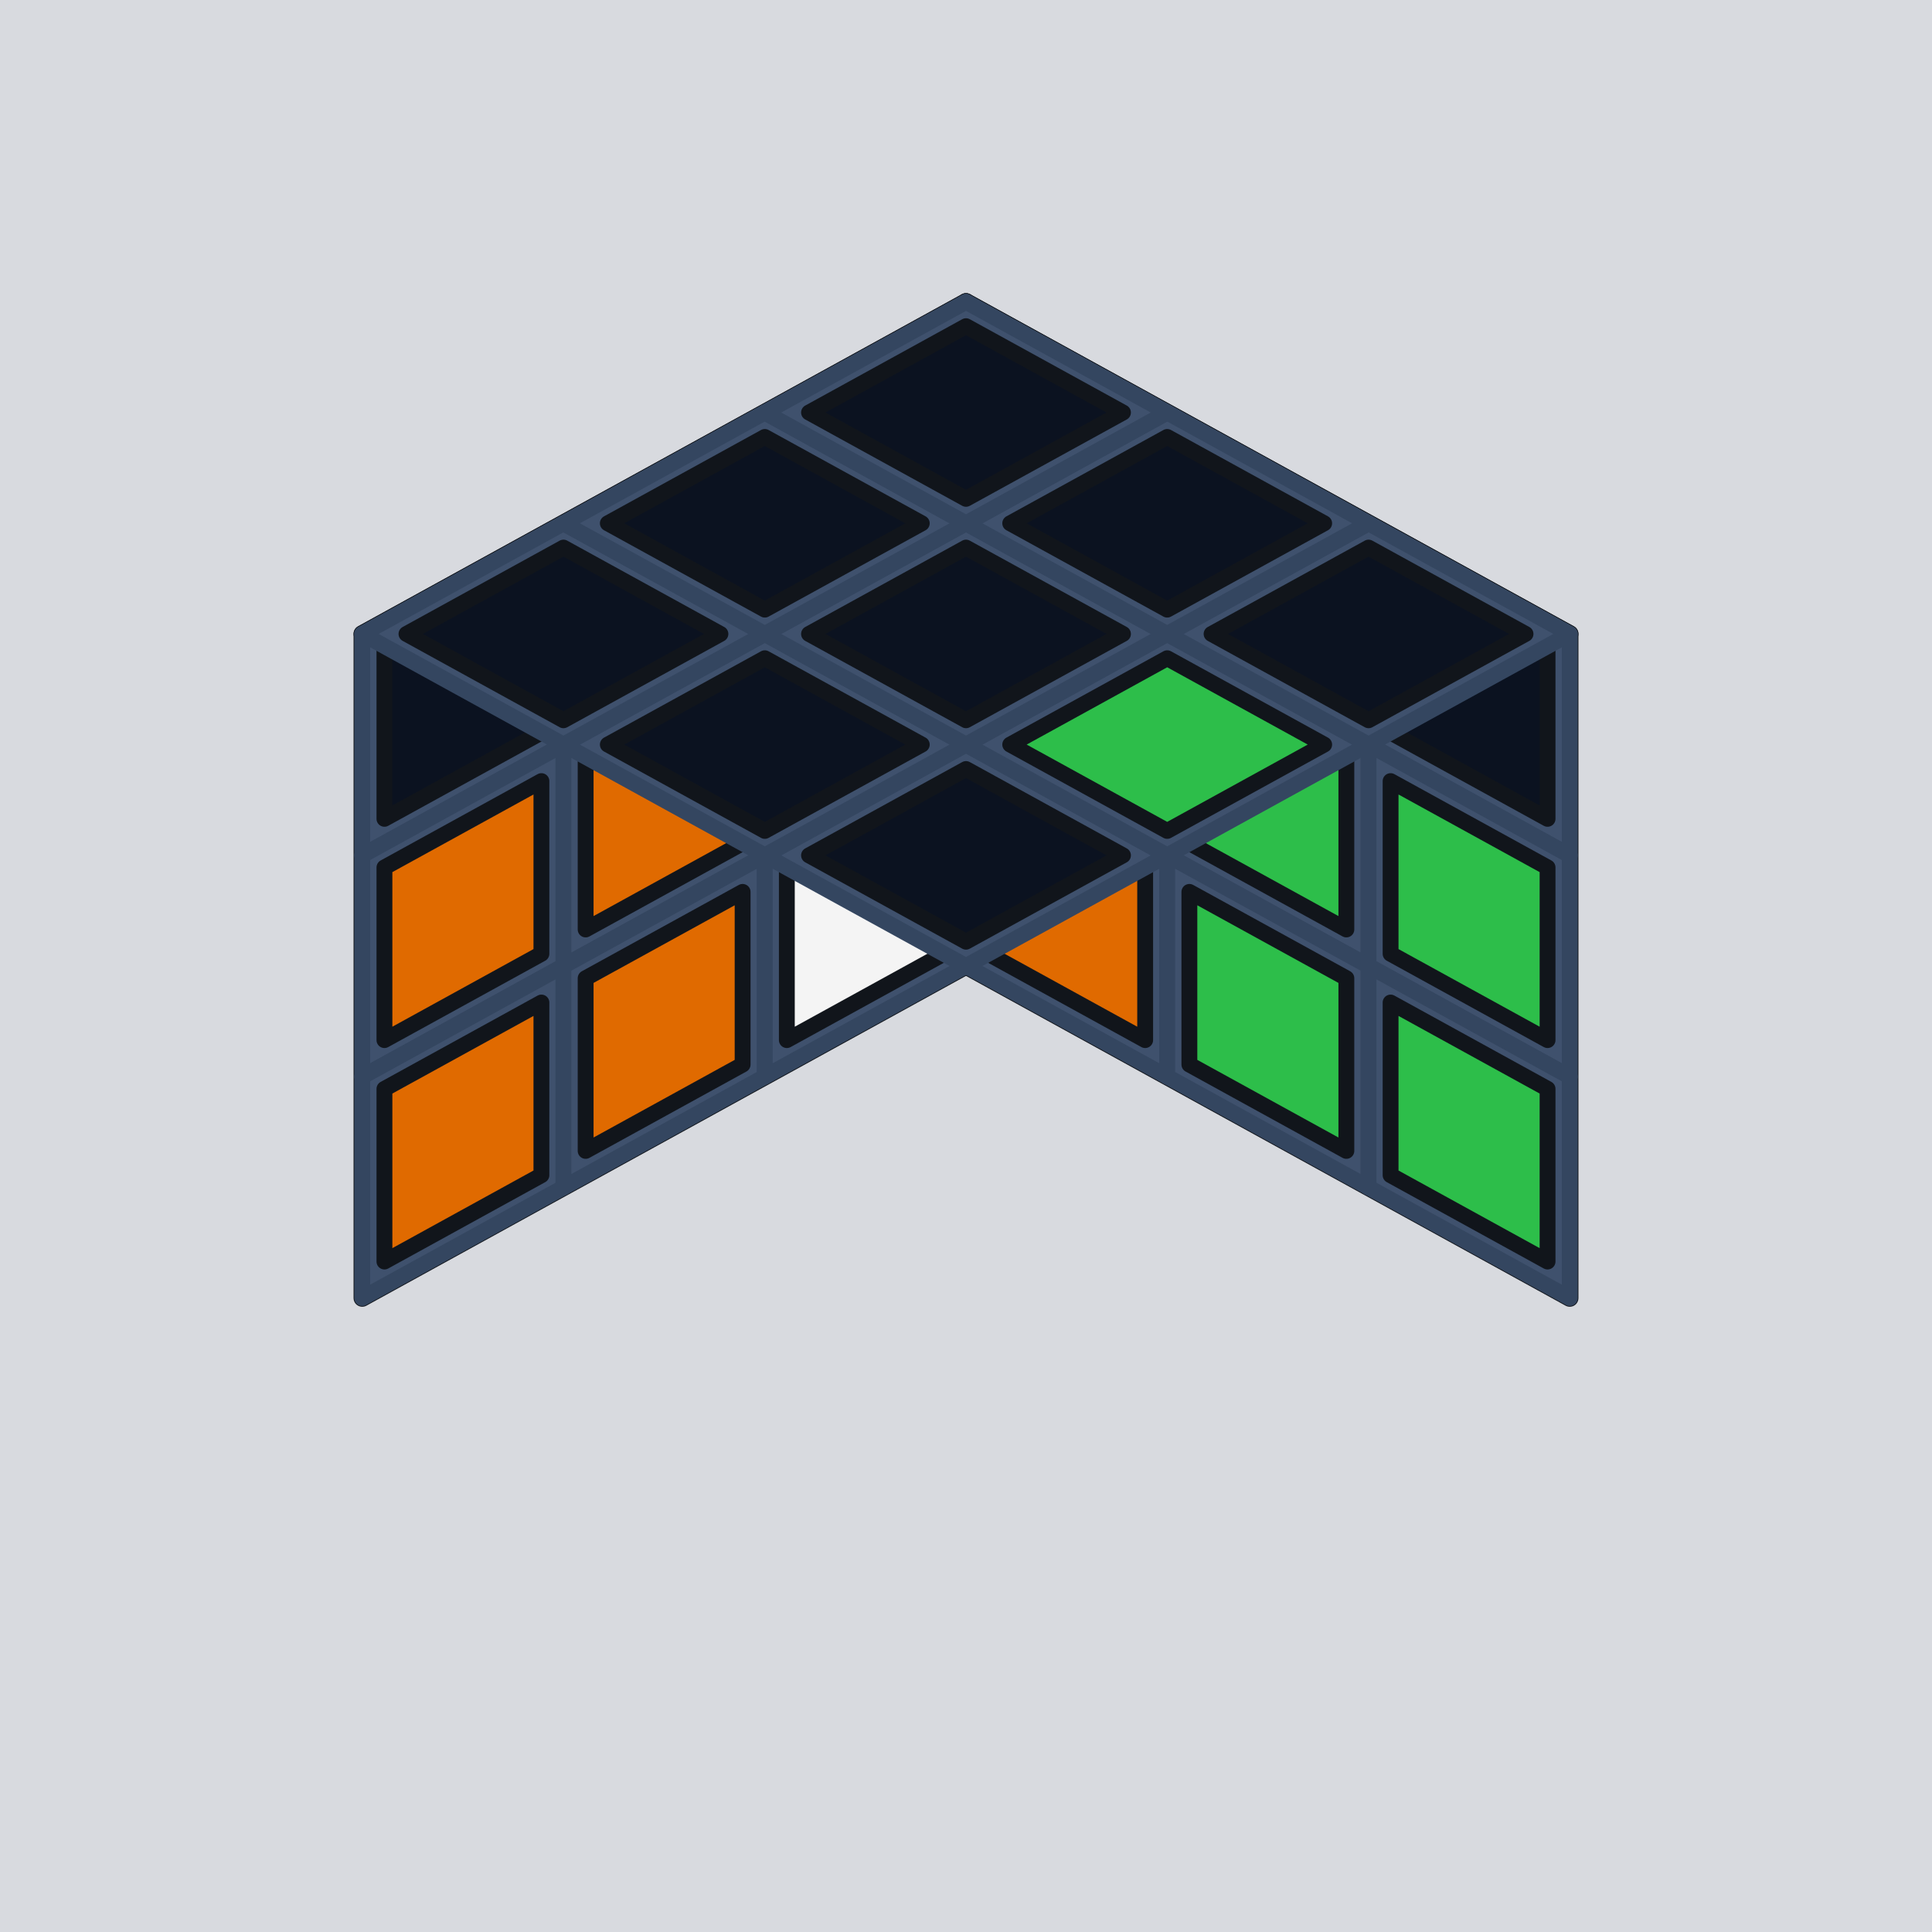
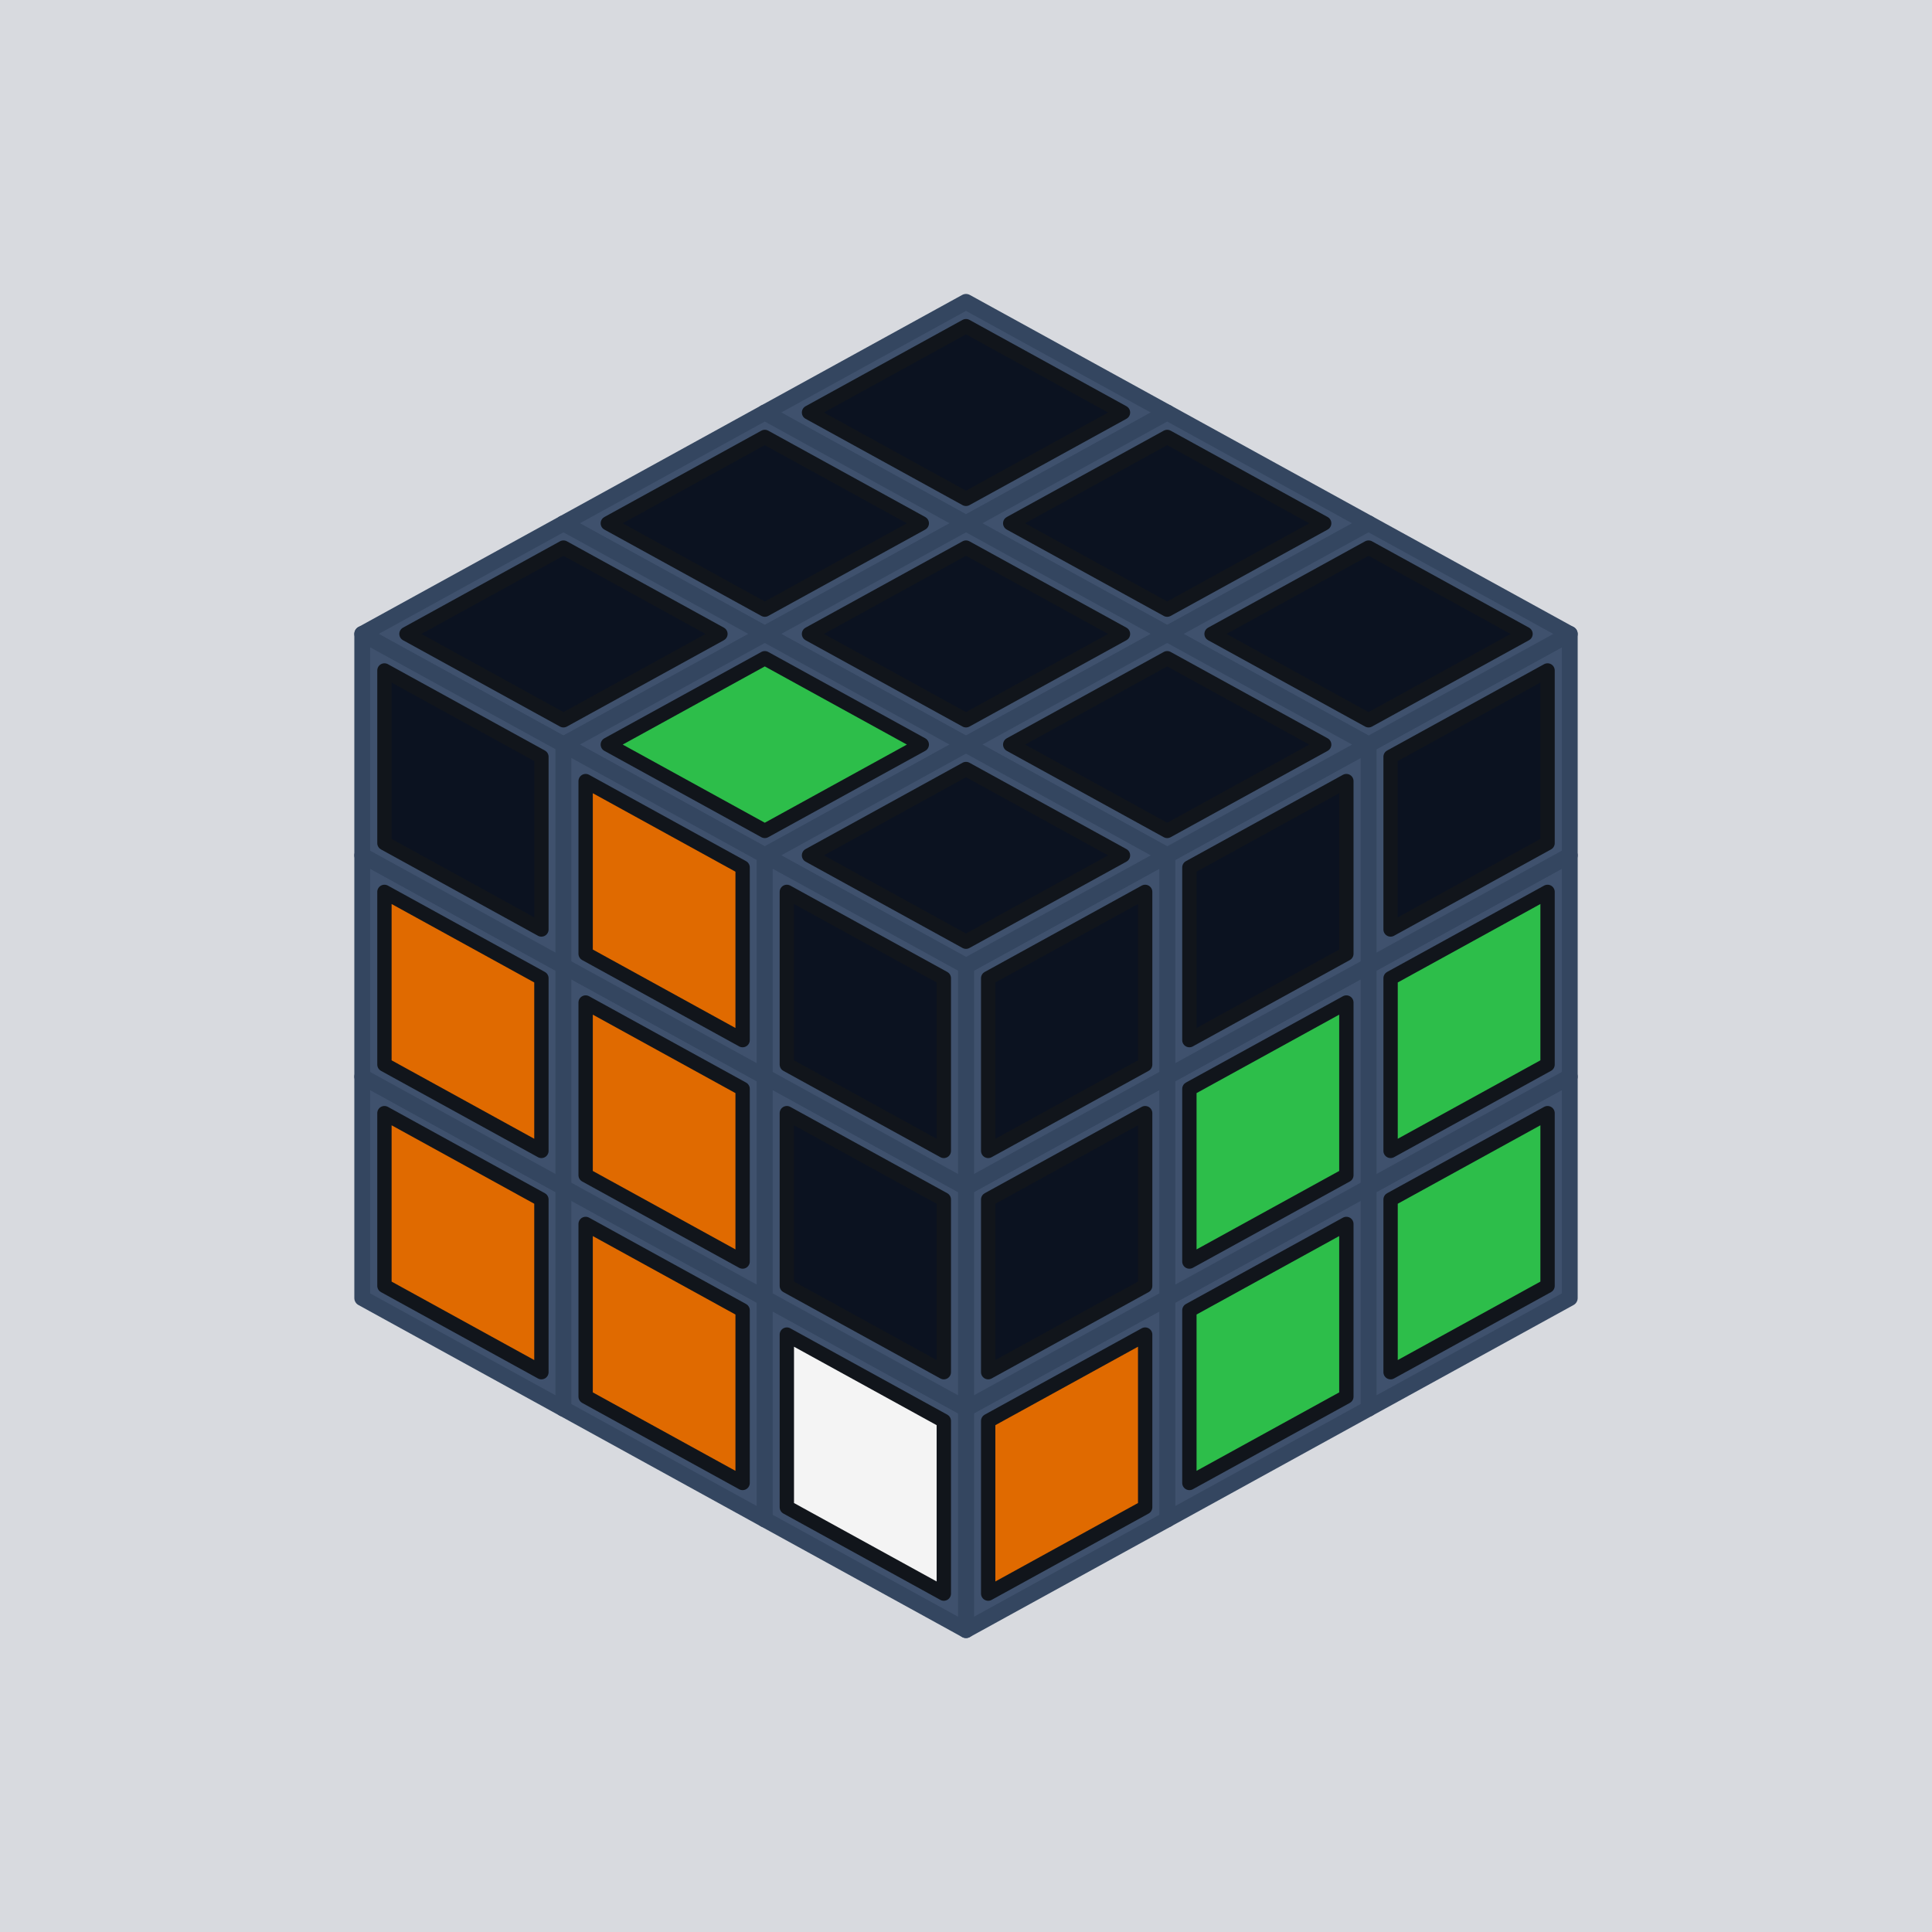
<svg xmlns="http://www.w3.org/2000/svg" viewBox="0 0 128 128">
  <rect x="0" y="0" width="128" height="128" fill="#D8DADF" />
-   <polygon points="64.00,64.00 104.00,42.00 64.00,20.00 24.00,42.00" fill="#0B1220" stroke="#11151B" stroke-width="1.15" stroke-linejoin="round" />
-   <polygon points="24.00,42.00 64.00,20.00 64.00,64.00 24.00,86.00" fill="#0B1220" stroke="#11151B" stroke-width="1.15" stroke-linejoin="round" />
-   <polygon points="64.00,20.00 104.00,42.00 104.00,86.00 64.00,64.00" fill="#0B1220" stroke="#11151B" stroke-width="1.15" stroke-linejoin="round" />
-   <polygon points="24.00,42.00 37.33,34.67 37.33,49.33 24.00,56.67" fill="#3F516D" stroke="#344660" stroke-width="1.05" stroke-linejoin="round" />
-   <polygon points="25.47,42.81 35.87,37.09 35.87,48.53 25.47,54.25" fill="#0B1220" stroke="#11151B" stroke-width="1.05" stroke-linejoin="round" />
-   <polygon points="37.33,34.67 50.67,27.33 50.67,42.00 37.33,49.33" fill="#3F516D" stroke="#344660" stroke-width="1.05" stroke-linejoin="round" />
-   <polygon points="38.80,35.47 49.20,29.75 49.20,41.19 38.80,46.91" fill="#E06A00" stroke="#11151B" stroke-width="1.05" stroke-linejoin="round" />
-   <polygon points="50.67,27.33 64.00,20.00 64.00,34.67 50.67,42.00" fill="#3F516D" stroke="#344660" stroke-width="1.05" stroke-linejoin="round" />
-   <polygon points="52.13,28.14 62.53,22.42 62.53,33.86 52.13,39.58" fill="#0B1220" stroke="#11151B" stroke-width="1.05" stroke-linejoin="round" />
-   <polygon points="24.00,56.67 37.33,49.33 37.33,64.00 24.00,71.33" fill="#3F516D" stroke="#344660" stroke-width="1.05" stroke-linejoin="round" />
-   <polygon points="25.47,57.47 35.87,51.75 35.87,63.19 25.47,68.91" fill="#E06A00" stroke="#11151B" stroke-width="1.05" stroke-linejoin="round" />
-   <polygon points="37.33,49.33 50.67,42.00 50.67,56.67 37.33,64.00" fill="#3F516D" stroke="#344660" stroke-width="1.05" stroke-linejoin="round" />
-   <polygon points="38.80,50.14 49.20,44.42 49.20,55.86 38.80,61.58" fill="#E06A00" stroke="#11151B" stroke-width="1.05" stroke-linejoin="round" />
-   <polygon points="50.67,42.00 64.00,34.67 64.00,49.33 50.67,56.67" fill="#3F516D" stroke="#344660" stroke-width="1.05" stroke-linejoin="round" />
-   <polygon points="52.13,42.81 62.53,37.09 62.53,48.53 52.13,54.25" fill="#0B1220" stroke="#11151B" stroke-width="1.05" stroke-linejoin="round" />
-   <polygon points="24.00,71.33 37.33,64.00 37.33,78.67 24.00,86.00" fill="#3F516D" stroke="#344660" stroke-width="1.05" stroke-linejoin="round" />
-   <polygon points="25.47,72.14 35.87,66.42 35.87,77.86 25.47,83.58" fill="#E06A00" stroke="#11151B" stroke-width="1.05" stroke-linejoin="round" />
-   <polygon points="37.33,64.00 50.67,56.67 50.67,71.33 37.33,78.67" fill="#3F516D" stroke="#344660" stroke-width="1.05" stroke-linejoin="round" />
-   <polygon points="38.80,64.81 49.20,59.09 49.20,70.53 38.80,76.25" fill="#E06A00" stroke="#11151B" stroke-width="1.05" stroke-linejoin="round" />
-   <polygon points="50.67,56.67 64.00,49.33 64.00,64.00 50.67,71.33" fill="#3F516D" stroke="#344660" stroke-width="1.05" stroke-linejoin="round" />
-   <polygon points="52.13,57.47 62.53,51.75 62.53,63.19 52.13,68.91" fill="#F4F4F4" stroke="#11151B" stroke-width="1.05" stroke-linejoin="round" />
-   <polygon points="64.00,20.00 77.33,27.33 77.33,42.00 64.00,34.67" fill="#3F516D" stroke="#344660" stroke-width="1.05" stroke-linejoin="round" />
-   <polygon points="65.47,22.42 75.87,28.14 75.87,39.58 65.47,33.86" fill="#0B1220" stroke="#11151B" stroke-width="1.05" stroke-linejoin="round" />
-   <polygon points="77.33,27.33 90.67,34.67 90.67,49.33 77.33,42.00" fill="#3F516D" stroke="#344660" stroke-width="1.05" stroke-linejoin="round" />
-   <polygon points="78.80,29.75 89.20,35.47 89.20,46.91 78.80,41.19" fill="#0B1220" stroke="#11151B" stroke-width="1.05" stroke-linejoin="round" />
-   <polygon points="90.67,34.67 104.00,42.00 104.00,56.67 90.67,49.33" fill="#3F516D" stroke="#344660" stroke-width="1.05" stroke-linejoin="round" />
-   <polygon points="92.13,37.09 102.53,42.81 102.53,54.25 92.13,48.53" fill="#0B1220" stroke="#11151B" stroke-width="1.05" stroke-linejoin="round" />
-   <polygon points="64.00,34.67 77.33,42.00 77.33,56.67 64.00,49.33" fill="#3F516D" stroke="#344660" stroke-width="1.05" stroke-linejoin="round" />
-   <polygon points="65.47,37.09 75.87,42.81 75.87,54.25 65.47,48.53" fill="#0B1220" stroke="#11151B" stroke-width="1.05" stroke-linejoin="round" />
-   <polygon points="77.33,42.00 90.67,49.33 90.67,64.00 77.33,56.67" fill="#3F516D" stroke="#344660" stroke-width="1.05" stroke-linejoin="round" />
-   <polygon points="78.80,44.42 89.20,50.14 89.20,61.58 78.80,55.86" fill="#2DBE4A" stroke="#11151B" stroke-width="1.05" stroke-linejoin="round" />
-   <polygon points="90.67,49.33 104.00,56.67 104.00,71.33 90.67,64.00" fill="#3F516D" stroke="#344660" stroke-width="1.05" stroke-linejoin="round" />
-   <polygon points="92.13,51.75 102.53,57.47 102.53,68.91 92.13,63.19" fill="#2DBE4A" stroke="#11151B" stroke-width="1.05" stroke-linejoin="round" />
-   <polygon points="64.00,49.33 77.33,56.67 77.33,71.33 64.00,64.00" fill="#3F516D" stroke="#344660" stroke-width="1.05" stroke-linejoin="round" />
-   <polygon points="65.47,51.75 75.87,57.47 75.87,68.91 65.47,63.19" fill="#E06A00" stroke="#11151B" stroke-width="1.05" stroke-linejoin="round" />
-   <polygon points="77.33,56.67 90.67,64.00 90.67,78.67 77.33,71.33" fill="#3F516D" stroke="#344660" stroke-width="1.05" stroke-linejoin="round" />
-   <polygon points="78.80,59.09 89.20,64.81 89.20,76.25 78.80,70.53" fill="#2DBE4A" stroke="#11151B" stroke-width="1.05" stroke-linejoin="round" />
-   <polygon points="90.67,64.00 104.00,71.33 104.00,86.00 90.67,78.67" fill="#3F516D" stroke="#344660" stroke-width="1.05" stroke-linejoin="round" />
-   <polygon points="92.13,66.42 102.53,72.14 102.53,83.58 92.13,77.86" fill="#2DBE4A" stroke="#11151B" stroke-width="1.05" stroke-linejoin="round" />
-   <polygon points="64.00,64.00 77.33,56.67 64.00,49.33 50.67,56.67" fill="#3F516D" stroke="#344660" stroke-width="1.05" stroke-linejoin="round" />
-   <polygon points="64.00,62.39 74.40,56.67 64.00,50.95 53.60,56.67" fill="#0B1220" stroke="#11151B" stroke-width="1.05" stroke-linejoin="round" />
-   <polygon points="77.33,56.67 90.67,49.33 77.33,42.00 64.00,49.33" fill="#3F516D" stroke="#344660" stroke-width="1.05" stroke-linejoin="round" />
-   <polygon points="77.33,55.05 87.73,49.33 77.33,43.61 66.93,49.33" fill="#2DBE4A" stroke="#11151B" stroke-width="1.05" stroke-linejoin="round" />
-   <polygon points="90.67,49.33 104.00,42.00 90.67,34.67 77.33,42.00" fill="#3F516D" stroke="#344660" stroke-width="1.05" stroke-linejoin="round" />
-   <polygon points="90.67,47.72 101.07,42.00 90.67,36.28 80.27,42.00" fill="#0B1220" stroke="#11151B" stroke-width="1.05" stroke-linejoin="round" />
-   <polygon points="50.67,56.67 64.00,49.33 50.67,42.00 37.33,49.33" fill="#3F516D" stroke="#344660" stroke-width="1.05" stroke-linejoin="round" />
-   <polygon points="50.67,55.05 61.07,49.33 50.67,43.61 40.27,49.33" fill="#0B1220" stroke="#11151B" stroke-width="1.05" stroke-linejoin="round" />
-   <polygon points="64.00,49.33 77.33,42.00 64.00,34.67 50.67,42.00" fill="#3F516D" stroke="#344660" stroke-width="1.05" stroke-linejoin="round" />
-   <polygon points="64.00,47.72 74.40,42.00 64.00,36.28 53.60,42.00" fill="#0B1220" stroke="#11151B" stroke-width="1.05" stroke-linejoin="round" />
-   <polygon points="77.33,42.00 90.67,34.67 77.33,27.33 64.00,34.67" fill="#3F516D" stroke="#344660" stroke-width="1.05" stroke-linejoin="round" />
-   <polygon points="77.33,40.39 87.73,34.67 77.33,28.95 66.93,34.67" fill="#0B1220" stroke="#11151B" stroke-width="1.05" stroke-linejoin="round" />
-   <polygon points="37.33,49.33 50.67,42.00 37.33,34.67 24.00,42.00" fill="#3F516D" stroke="#344660" stroke-width="1.05" stroke-linejoin="round" />
-   <polygon points="37.33,47.72 47.73,42.00 37.33,36.28 26.93,42.00" fill="#0B1220" stroke="#11151B" stroke-width="1.05" stroke-linejoin="round" />
-   <polygon points="50.67,42.00 64.00,34.67 50.67,27.33 37.33,34.67" fill="#3F516D" stroke="#344660" stroke-width="1.05" stroke-linejoin="round" />
-   <polygon points="50.67,40.39 61.07,34.67 50.67,28.95 40.27,34.67" fill="#0B1220" stroke="#11151B" stroke-width="1.05" stroke-linejoin="round" />
-   <polygon points="64.00,34.67 77.33,27.33 64.00,20.00 50.67,27.33" fill="#3F516D" stroke="#344660" stroke-width="1.05" stroke-linejoin="round" />
-   <polygon points="64.00,33.05 74.40,27.33 64.00,21.61 53.60,27.33" fill="#0B1220" stroke="#11151B" stroke-width="1.05" stroke-linejoin="round" />
+   <polygon points="90.67,78.67 104.00,71.33 104.00,86.00 90.67,93.33" fill="#3F516D" stroke="#344660" stroke-width="1.05" stroke-linejoin="round" data-layer="cubie" data-face="R" data-pos="1,-1,-1" />
+   <polygon points="92.13,79.47 102.53,73.75 102.53,85.19 92.13,90.91" fill="#2DBE4A" stroke="#11151B" stroke-width="0.95" stroke-linejoin="round" data-layer="sticker" data-face="R" data-pos="1,-1,-1" />
+   <polygon points="64.00,20.00 77.33,27.33 64.00,34.67 50.67,27.33" fill="#3F516D" stroke="#344660" stroke-width="1.05" stroke-linejoin="round" data-layer="cubie" data-face="U" data-pos="1,1,1" />
+   <polygon points="64.00,21.61 74.40,27.33 64.00,33.05 53.60,27.33" fill="#0B1220" stroke="#11151B" stroke-width="0.95" stroke-linejoin="round" data-layer="sticker" data-face="U" data-pos="1,1,1" />
+   <polygon points="24.00,71.33 37.33,78.67 37.33,93.33 24.00,86.00" fill="#3F516D" stroke="#344660" stroke-width="1.05" stroke-linejoin="round" data-layer="cubie" data-face="F" data-pos="-1,1,-1" />
+   <polygon points="25.47,73.75 35.87,79.47 35.87,90.91 25.47,85.19" fill="#E06A00" stroke="#11151B" stroke-width="0.95" stroke-linejoin="round" data-layer="sticker" data-face="F" data-pos="-1,1,-1" />
+   <polygon points="90.67,64.00 104.00,56.67 104.00,71.33 90.67,78.67" fill="#3F516D" stroke="#344660" stroke-width="1.05" stroke-linejoin="round" data-layer="cubie" data-face="R" data-pos="1,-1,0" />
+   <polygon points="92.13,64.81 102.53,59.09 102.53,70.53 92.13,76.25" fill="#2DBE4A" stroke="#11151B" stroke-width="0.95" stroke-linejoin="round" data-layer="sticker" data-face="R" data-pos="1,-1,0" />
+   <polygon points="77.33,86.00 90.67,78.67 90.67,93.33 77.33,100.67" fill="#3F516D" stroke="#344660" stroke-width="1.05" stroke-linejoin="round" data-layer="cubie" data-face="R" data-pos="0,-1,-1" />
+   <polygon points="78.80,86.81 89.20,81.09 89.20,92.53 78.80,98.25" fill="#2DBE4A" stroke="#11151B" stroke-width="0.95" stroke-linejoin="round" data-layer="sticker" data-face="R" data-pos="0,-1,-1" />
+   <polygon points="77.33,27.33 90.67,34.67 77.33,42.00 64.00,34.67" fill="#3F516D" stroke="#344660" stroke-width="1.05" stroke-linejoin="round" data-layer="cubie" data-face="U" data-pos="1,0,1" />
+   <polygon points="77.33,28.95 87.73,34.67 77.33,40.39 66.93,34.67" fill="#0B1220" stroke="#11151B" stroke-width="0.95" stroke-linejoin="round" data-layer="sticker" data-face="U" data-pos="1,0,1" />
+   <polygon points="50.67,27.33 64.00,34.67 50.67,42.00 37.33,34.67" fill="#3F516D" stroke="#344660" stroke-width="1.05" stroke-linejoin="round" data-layer="cubie" data-face="U" data-pos="0,1,1" />
+   <polygon points="50.67,28.95 61.07,34.67 50.67,40.39 40.27,34.67" fill="#0B1220" stroke="#11151B" stroke-width="0.95" stroke-linejoin="round" data-layer="sticker" data-face="U" data-pos="0,1,1" />
+   <polygon points="37.33,78.67 50.67,86.00 50.67,100.67 37.33,93.33" fill="#3F516D" stroke="#344660" stroke-width="1.05" stroke-linejoin="round" data-layer="cubie" data-face="F" data-pos="-1,0,-1" />
+   <polygon points="38.80,81.09 49.20,86.81 49.20,98.25 38.80,92.53" fill="#E06A00" stroke="#11151B" stroke-width="0.95" stroke-linejoin="round" data-layer="sticker" data-face="F" data-pos="-1,0,-1" />
+   <polygon points="24.00,56.67 37.33,64.00 37.33,78.67 24.00,71.33" fill="#3F516D" stroke="#344660" stroke-width="1.05" stroke-linejoin="round" data-layer="cubie" data-face="F" data-pos="-1,1,0" />
+   <polygon points="25.47,59.09 35.87,64.81 35.87,76.25 25.47,70.53" fill="#E06A00" stroke="#11151B" stroke-width="0.95" stroke-linejoin="round" data-layer="sticker" data-face="F" data-pos="-1,1,0" />
+   <polygon points="90.67,49.33 104.00,42.00 104.00,56.67 90.67,64.00" fill="#3F516D" stroke="#344660" stroke-width="1.05" stroke-linejoin="round" data-layer="cubie" data-face="R" data-pos="1,-1,1" />
+   <polygon points="92.13,50.14 102.53,44.42 102.53,55.86 92.13,61.58" fill="#0B1220" stroke="#11151B" stroke-width="0.95" stroke-linejoin="round" data-layer="sticker" data-face="R" data-pos="1,-1,1" />
+   <polygon points="90.67,34.67 104.00,42.00 90.67,49.33 77.33,42.00" fill="#3F516D" stroke="#344660" stroke-width="1.05" stroke-linejoin="round" data-layer="cubie" data-face="U" data-pos="1,-1,1" />
+   <polygon points="90.67,36.28 101.07,42.00 90.67,47.72 80.27,42.00" fill="#0B1220" stroke="#11151B" stroke-width="0.95" stroke-linejoin="round" data-layer="sticker" data-face="U" data-pos="1,-1,1" />
+   <polygon points="77.33,71.33 90.67,64.00 90.67,78.67 77.33,86.00" fill="#3F516D" stroke="#344660" stroke-width="1.05" stroke-linejoin="round" data-layer="cubie" data-face="R" data-pos="0,-1,0" />
+   <polygon points="78.80,72.14 89.20,66.42 89.20,77.86 78.80,83.58" fill="#2DBE4A" stroke="#11151B" stroke-width="0.95" stroke-linejoin="round" data-layer="sticker" data-face="R" data-pos="0,-1,0" />
+   <polygon points="64.00,93.33 77.33,86.00 77.33,100.67 64.00,108.00" fill="#3F516D" stroke="#344660" stroke-width="1.05" stroke-linejoin="round" data-layer="cubie" data-face="R" data-pos="-1,-1,-1" />
+   <polygon points="65.47,94.14 75.87,88.42 75.87,99.86 65.47,105.58" fill="#E06A00" stroke="#11151B" stroke-width="0.95" stroke-linejoin="round" data-layer="sticker" data-face="R" data-pos="-1,-1,-1" />
+   <polygon points="64.00,34.67 77.33,42.00 64.00,49.33 50.67,42.00" fill="#3F516D" stroke="#344660" stroke-width="1.05" stroke-linejoin="round" data-layer="cubie" data-face="U" data-pos="0,0,1" />
+   <polygon points="64.00,36.28 74.40,42.00 64.00,47.72 53.60,42.00" fill="#0B1220" stroke="#11151B" stroke-width="0.95" stroke-linejoin="round" data-layer="sticker" data-face="U" data-pos="0,0,1" />
+   <polygon points="50.67,86.00 64.00,93.33 64.00,108.00 50.67,100.67" fill="#3F516D" stroke="#344660" stroke-width="1.05" stroke-linejoin="round" data-layer="cubie" data-face="F" data-pos="-1,-1,-1" />
+   <polygon points="52.13,88.42 62.53,94.14 62.53,105.58 52.13,99.86" fill="#F4F4F4" stroke="#11151B" stroke-width="0.95" stroke-linejoin="round" data-layer="sticker" data-face="F" data-pos="-1,-1,-1" />
+   <polygon points="37.33,64.00 50.67,71.33 50.67,86.00 37.33,78.67" fill="#3F516D" stroke="#344660" stroke-width="1.05" stroke-linejoin="round" data-layer="cubie" data-face="F" data-pos="-1,0,0" />
+   <polygon points="38.80,66.42 49.20,72.14 49.20,83.58 38.80,77.86" fill="#E06A00" stroke="#11151B" stroke-width="0.95" stroke-linejoin="round" data-layer="sticker" data-face="F" data-pos="-1,0,0" />
+   <polygon points="37.33,34.67 50.67,42.00 37.33,49.33 24.00,42.00" fill="#3F516D" stroke="#344660" stroke-width="1.05" stroke-linejoin="round" data-layer="cubie" data-face="U" data-pos="-1,1,1" />
+   <polygon points="37.33,36.28 47.73,42.00 37.33,47.72 26.93,42.00" fill="#0B1220" stroke="#11151B" stroke-width="0.95" stroke-linejoin="round" data-layer="sticker" data-face="U" data-pos="-1,1,1" />
+   <polygon points="24.00,42.00 37.33,49.33 37.33,64.00 24.00,56.67" fill="#3F516D" stroke="#344660" stroke-width="1.05" stroke-linejoin="round" data-layer="cubie" data-face="F" data-pos="-1,1,1" />
+   <polygon points="25.47,44.42 35.87,50.14 35.87,61.58 25.47,55.86" fill="#0B1220" stroke="#11151B" stroke-width="0.95" stroke-linejoin="round" data-layer="sticker" data-face="F" data-pos="-1,1,1" />
+   <polygon points="77.33,56.67 90.67,49.33 90.67,64.00 77.33,71.33" fill="#3F516D" stroke="#344660" stroke-width="1.05" stroke-linejoin="round" data-layer="cubie" data-face="R" data-pos="0,-1,1" />
+   <polygon points="78.80,57.47 89.20,51.75 89.20,63.19 78.80,68.91" fill="#0B1220" stroke="#11151B" stroke-width="0.95" stroke-linejoin="round" data-layer="sticker" data-face="R" data-pos="0,-1,1" />
+   <polygon points="77.33,42.00 90.67,49.33 77.33,56.67 64.00,49.33" fill="#3F516D" stroke="#344660" stroke-width="1.05" stroke-linejoin="round" data-layer="cubie" data-face="U" data-pos="0,-1,1" />
+   <polygon points="77.33,43.61 87.73,49.33 77.33,55.05 66.93,49.33" fill="#0B1220" stroke="#11151B" stroke-width="0.95" stroke-linejoin="round" data-layer="sticker" data-face="U" data-pos="0,-1,1" />
+   <polygon points="64.00,78.67 77.33,71.33 77.33,86.00 64.00,93.33" fill="#3F516D" stroke="#344660" stroke-width="1.05" stroke-linejoin="round" data-layer="cubie" data-face="R" data-pos="-1,-1,0" />
+   <polygon points="65.47,79.47 75.87,73.75 75.87,85.19 65.47,90.91" fill="#0B1220" stroke="#11151B" stroke-width="0.95" stroke-linejoin="round" data-layer="sticker" data-face="R" data-pos="-1,-1,0" />
+   <polygon points="50.67,71.33 64.00,78.67 64.00,93.33 50.67,86.00" fill="#3F516D" stroke="#344660" stroke-width="1.05" stroke-linejoin="round" data-layer="cubie" data-face="F" data-pos="-1,-1,0" />
+   <polygon points="52.13,73.75 62.53,79.47 62.53,90.91 52.13,85.19" fill="#0B1220" stroke="#11151B" stroke-width="0.95" stroke-linejoin="round" data-layer="sticker" data-face="F" data-pos="-1,-1,0" />
+   <polygon points="50.67,42.00 64.00,49.33 50.67,56.67 37.33,49.33" fill="#3F516D" stroke="#344660" stroke-width="1.05" stroke-linejoin="round" data-layer="cubie" data-face="U" data-pos="-1,0,1" />
+   <polygon points="50.67,43.61 61.07,49.33 50.67,55.05 40.27,49.33" fill="#2DBE4A" stroke="#11151B" stroke-width="0.95" stroke-linejoin="round" data-layer="sticker" data-face="U" data-pos="-1,0,1" />
+   <polygon points="37.33,49.33 50.67,56.67 50.67,71.33 37.33,64.00" fill="#3F516D" stroke="#344660" stroke-width="1.05" stroke-linejoin="round" data-layer="cubie" data-face="F" data-pos="-1,0,1" />
+   <polygon points="38.80,51.75 49.20,57.47 49.20,68.91 38.80,63.19" fill="#E06A00" stroke="#11151B" stroke-width="0.95" stroke-linejoin="round" data-layer="sticker" data-face="F" data-pos="-1,0,1" />
+   <polygon points="64.00,64.00 77.33,56.67 77.33,71.33 64.00,78.67" fill="#3F516D" stroke="#344660" stroke-width="1.05" stroke-linejoin="round" data-layer="cubie" data-face="R" data-pos="-1,-1,1" />
+   <polygon points="65.47,64.81 75.87,59.09 75.87,70.53 65.47,76.25" fill="#0B1220" stroke="#11151B" stroke-width="0.95" stroke-linejoin="round" data-layer="sticker" data-face="R" data-pos="-1,-1,1" />
+   <polygon points="64.00,49.33 77.33,56.67 64.00,64.00 50.67,56.67" fill="#3F516D" stroke="#344660" stroke-width="1.05" stroke-linejoin="round" data-layer="cubie" data-face="U" data-pos="-1,-1,1" />
+   <polygon points="64.00,50.95 74.40,56.67 64.00,62.39 53.60,56.67" fill="#0B1220" stroke="#11151B" stroke-width="0.95" stroke-linejoin="round" data-layer="sticker" data-face="U" data-pos="-1,-1,1" />
+   <polygon points="50.67,56.67 64.00,64.00 64.00,78.67 50.67,71.33" fill="#3F516D" stroke="#344660" stroke-width="1.05" stroke-linejoin="round" data-layer="cubie" data-face="F" data-pos="-1,-1,1" />
+   <polygon points="52.13,59.09 62.53,64.81 62.53,76.25 52.13,70.53" fill="#0B1220" stroke="#11151B" stroke-width="0.95" stroke-linejoin="round" data-layer="sticker" data-face="F" data-pos="-1,-1,1" />
</svg>
